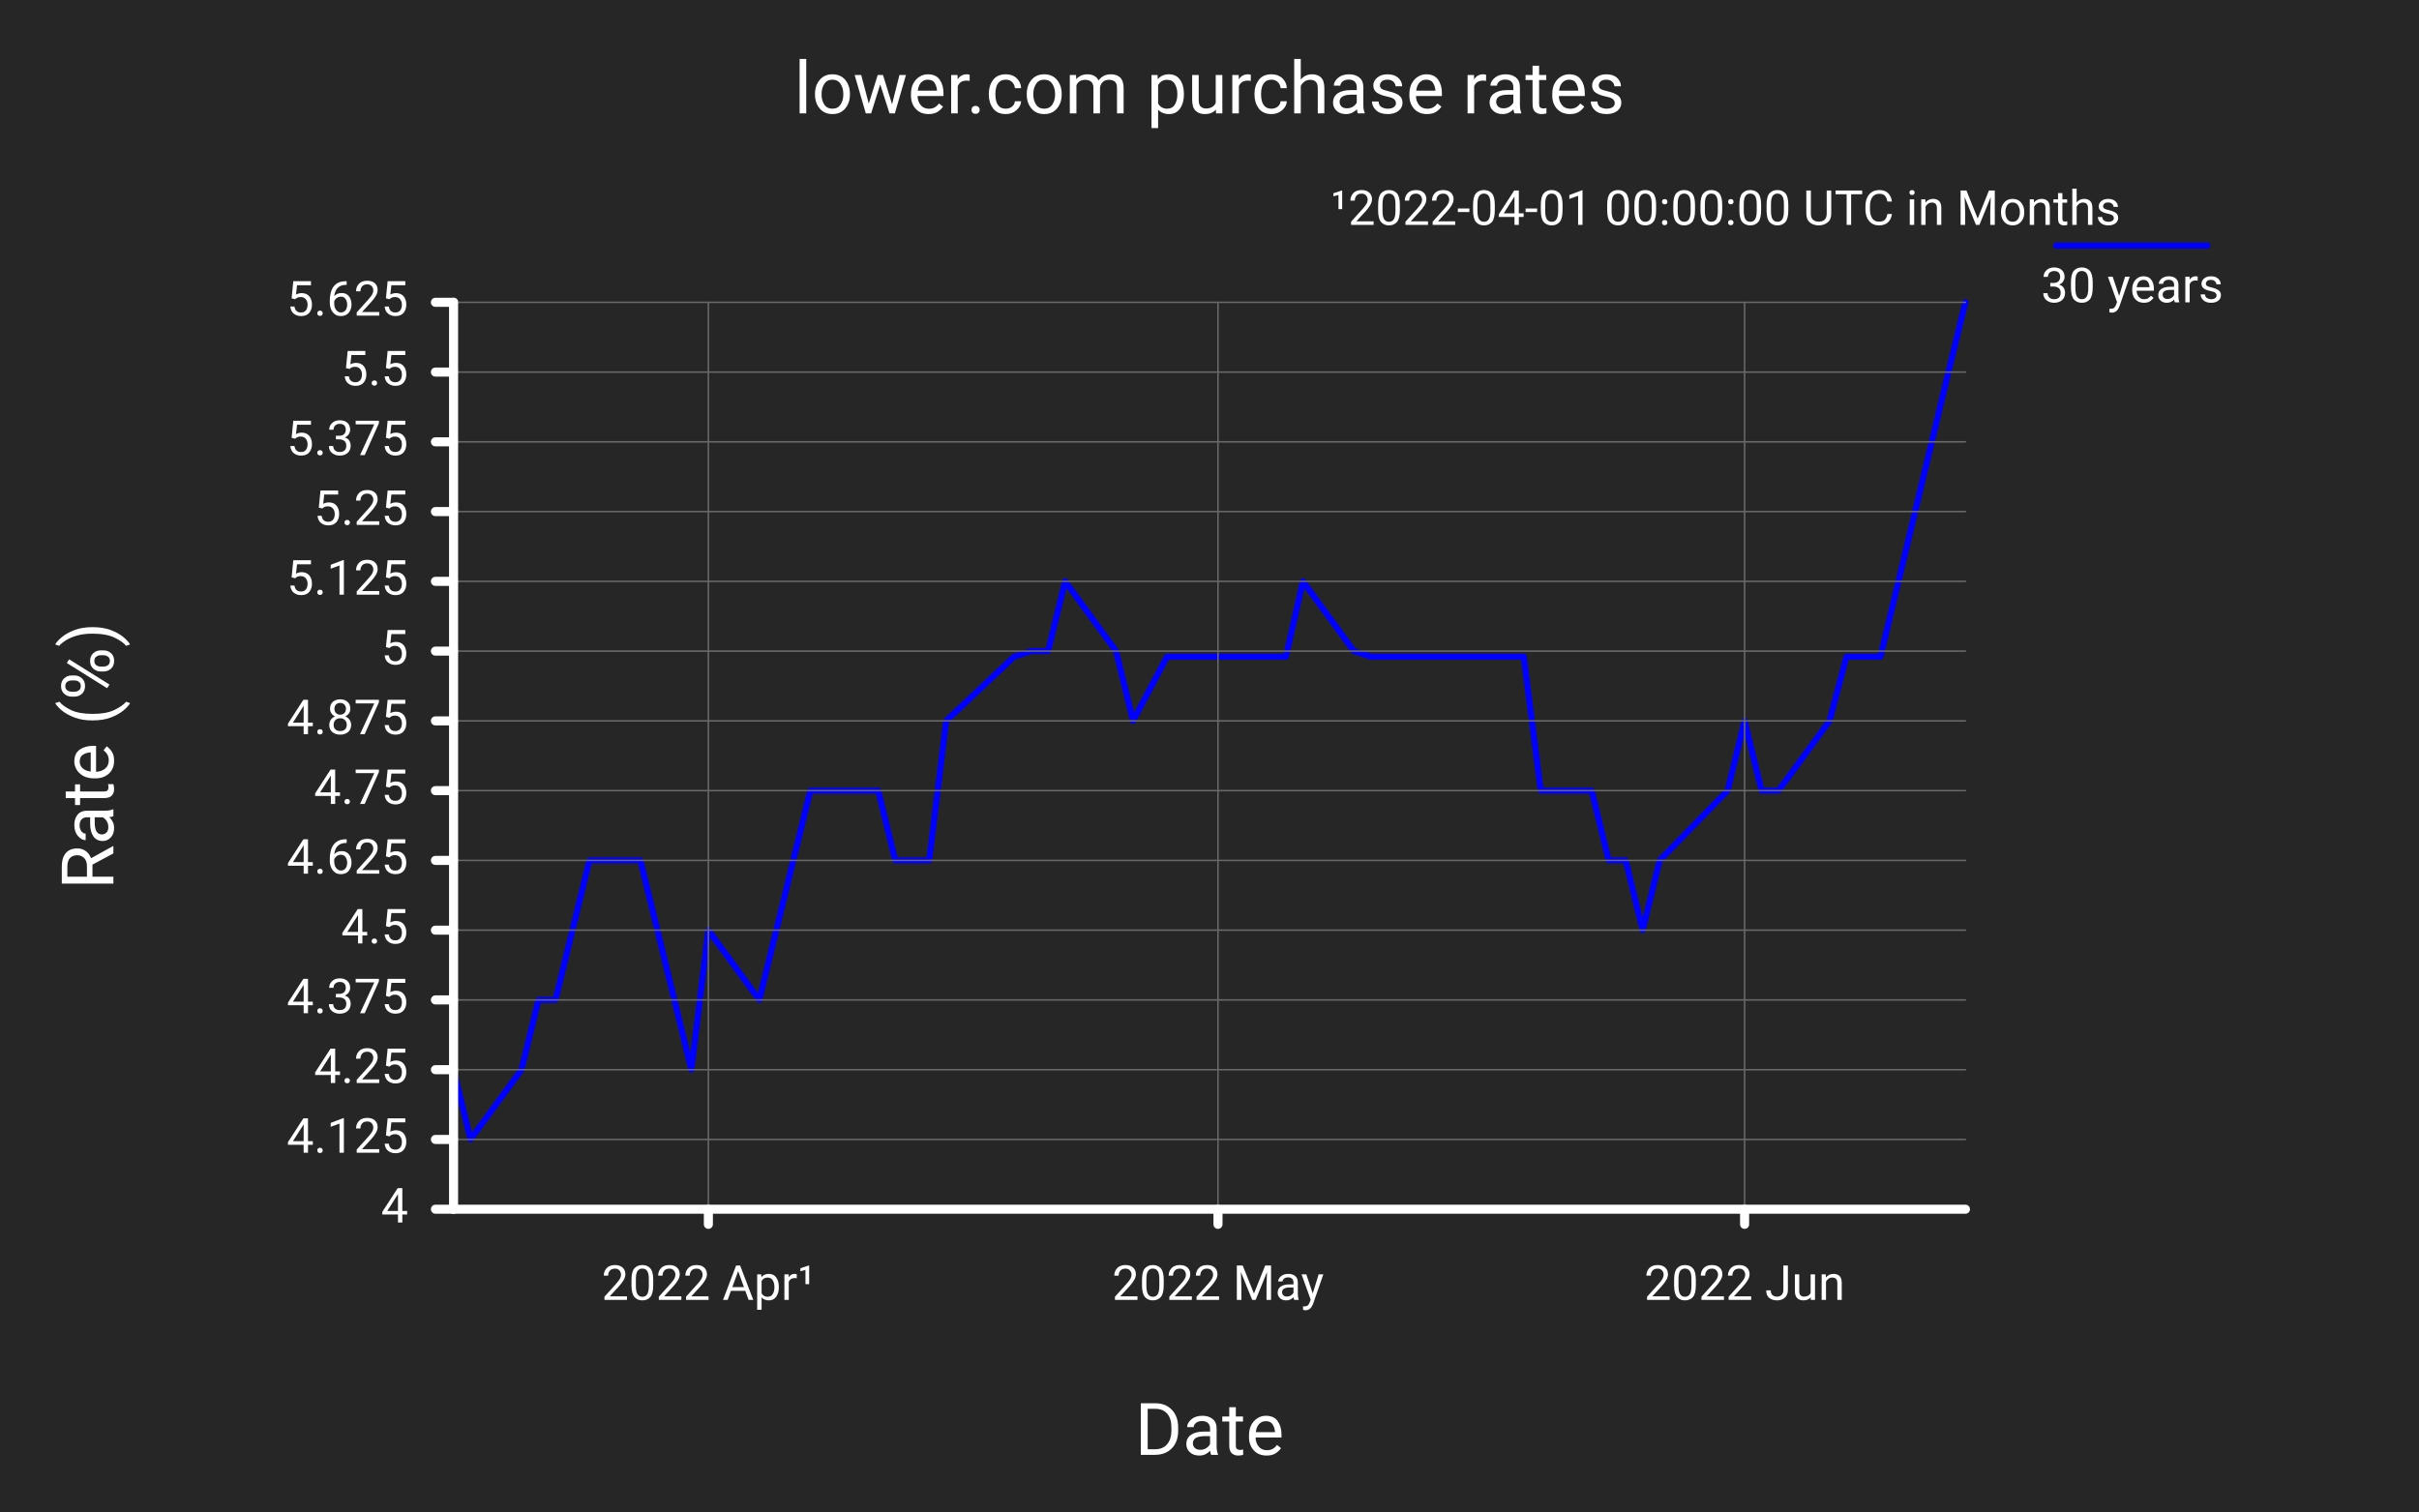
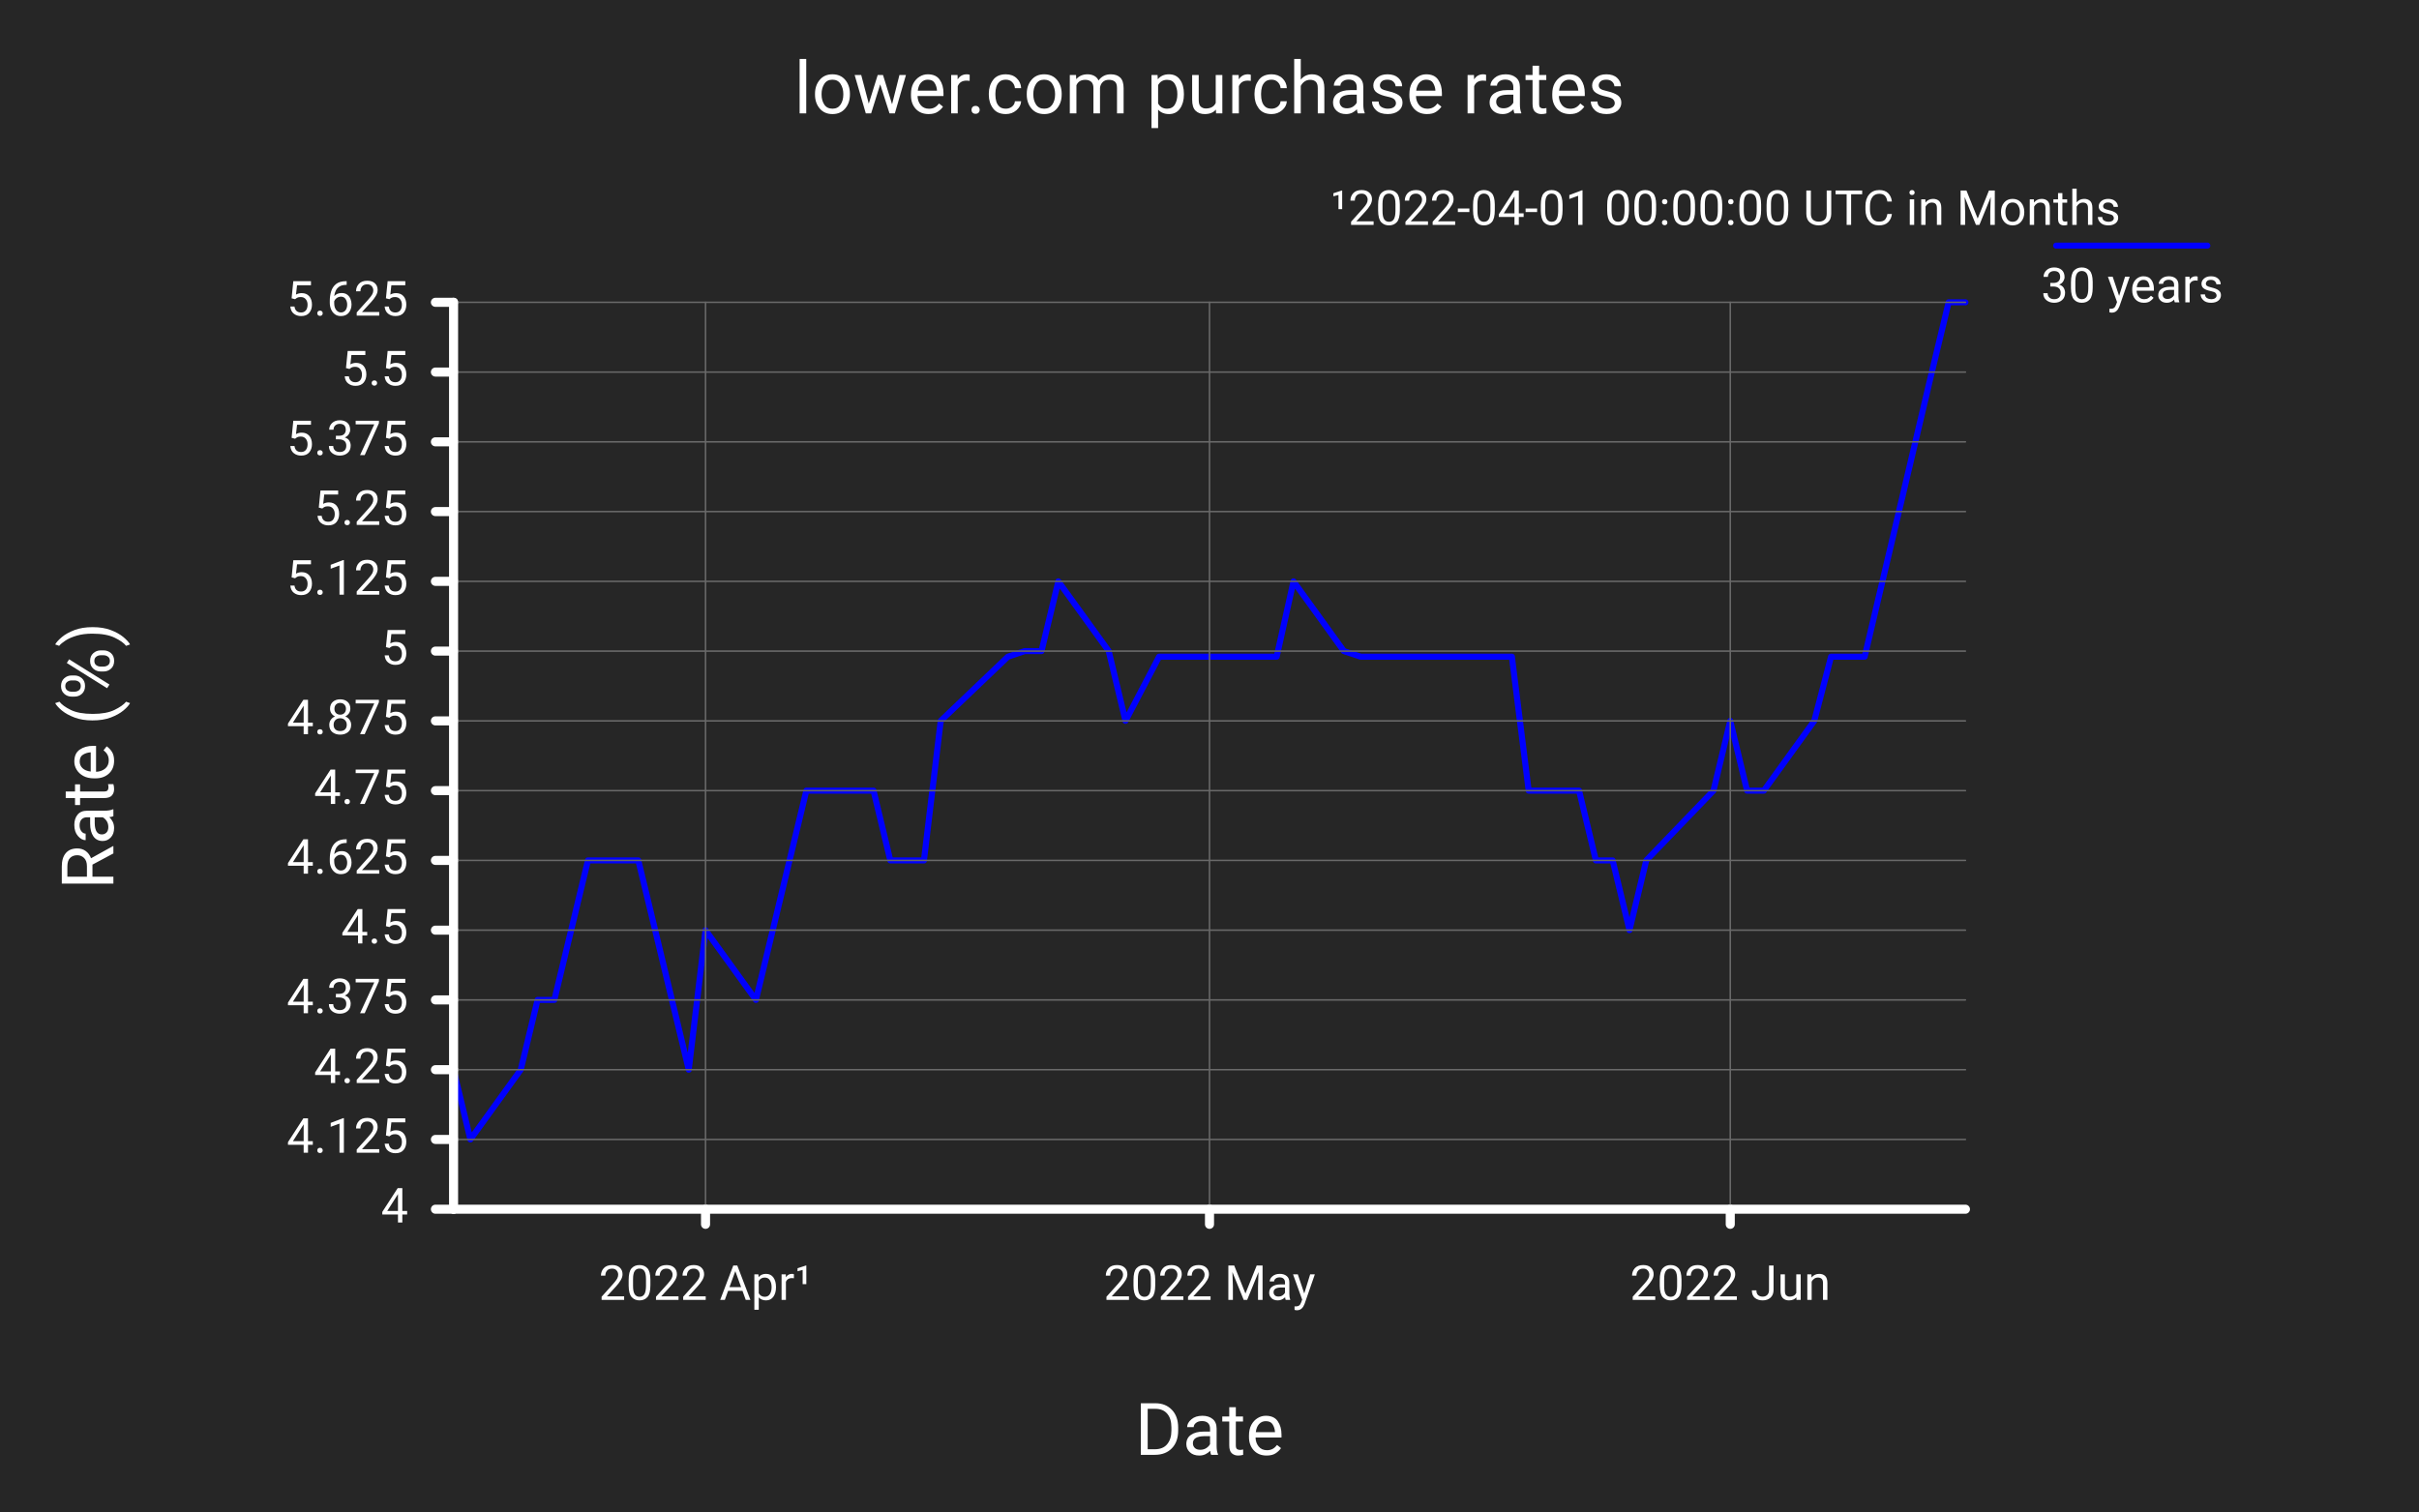
<svg xmlns="http://www.w3.org/2000/svg" class="poloto" width="800" height="500" viewBox="0 0 800 500">
  <style>.poloto{stroke-linecap:round;stroke-linejoin:round;font-family:Roboto,sans-serif;font-size:16px;}.poloto_background{fill:#262626;}.poloto_scatter{stroke-width:7}.poloto_tick_line{stroke:dimgray;stroke-width:0.5}.poloto_line{stroke-width:2}.poloto_text{fill: white;}.poloto_axis_lines{stroke: white;stroke-width:3;fill:none;stroke-dasharray:none}.poloto_title{font-size:24px;dominant-baseline:start;text-anchor:middle;}.poloto_xname{font-size:24px;dominant-baseline:start;text-anchor:middle;}.poloto_yname{font-size:24px;dominant-baseline:start;text-anchor:middle;}.poloto0stroke{stroke:blue;}.poloto1stroke{stroke:red;}.poloto2stroke{stroke:green;}.poloto3stroke{stroke:gold;}.poloto4stroke{stroke:aqua;}.poloto5stroke{stroke:lime;}.poloto6stroke{stroke:orange;}.poloto7stroke{stroke:chocolate;}.poloto0fill{fill:blue;}.poloto1fill{fill:red;}.poloto2fill{fill:green;}.poloto3fill{fill:gold;}.poloto4fill{fill:aqua;}.poloto5fill{fill:lime;}.poloto6fill{fill:orange;}.poloto7fill{fill:chocolate;}</style>
  <circle r="1e5" class="poloto_background" />
  <text class="poloto_text poloto_legend_text" x="675" y="100">30 years</text>
  <line class="poloto_line poloto_legend_icon poloto0stroke poloto0legend" stroke="black" x1="680" x2="730" y1="81.25" y2="81.25" />
-   <path class="poloto_line poloto0stroke" fill="none" stroke="black" d=" M 150.00 353.85 L 155.62 376.92 L 172.47 353.85 L 178.09 330.77 L 183.71 330.77 L 183.71 330.77 L 194.94 284.62 L 211.80 284.62 L 217.42 307.69 L 223.03 330.77 L 228.65 353.85 L 234.27 307.69 L 251.12 330.77 L 256.74 307.69 L 262.36 284.62 L 267.98 261.54 L 273.60 261.54 L 290.45 261.54 L 296.07 284.62 L 301.69 284.62 L 307.30 284.62 L 312.92 238.46 L 335.39 217.23 L 341.01 215.38 L 346.63 215.38 L 352.25 192.31 L 369.10 215.38 L 374.72 238.46 L 385.96 217.23 L 391.57 217.23 L 408.43 217.23 L 414.04 217.23 L 419.66 217.23 L 425.28 217.23 L 430.90 192.31 L 447.75 215.38 L 453.37 217.23 L 453.37 217.23 L 458.99 217.23 L 464.61 217.23 L 470.22 217.23 L 487.08 217.23 L 492.70 217.23 L 498.31 217.23 L 498.31 217.23 L 503.93 217.23 L 509.55 261.54 L 526.40 261.54 L 532.02 284.62 L 537.64 284.62 L 543.26 307.69 L 548.88 284.62 L 571.35 261.54 L 576.97 238.46 L 582.58 261.54 L 588.20 261.54 L 605.06 238.46 L 610.67 217.23 L 616.29 217.23 L 621.91 217.23 L 644.38 123.08 L 650.00 100.00" />
+   <path class="poloto_line poloto0stroke" fill="none" stroke="black" d=" M 150.00 353.85 L 155.56 376.92 L 172.22 353.85 L 177.78 330.77 L 183.33 330.77 L 183.33 330.77 L 194.44 284.62 L 211.11 284.62 L 216.67 307.69 L 222.22 330.77 L 227.78 353.85 L 233.33 307.69 L 250.00 330.77 L 255.56 307.69 L 261.11 284.62 L 266.67 261.54 L 272.22 261.54 L 288.89 261.54 L 294.44 284.62 L 300.00 284.62 L 305.56 284.62 L 311.11 238.46 L 333.33 217.23 L 338.89 215.38 L 344.44 215.38 L 350.00 192.31 L 366.67 215.38 L 372.22 238.46 L 383.33 217.23 L 388.89 217.23 L 405.56 217.23 L 411.11 217.23 L 416.67 217.23 L 422.22 217.23 L 427.78 192.31 L 444.44 215.38 L 450.00 217.23 L 450.00 217.23 L 455.56 217.23 L 461.11 217.23 L 466.67 217.23 L 483.33 217.23 L 488.89 217.23 L 494.44 217.23 L 494.44 217.23 L 500.00 217.23 L 505.56 261.54 L 522.22 261.54 L 527.78 284.62 L 533.33 284.62 L 538.89 307.69 L 544.44 284.62 L 566.67 261.54 L 572.22 238.46 L 577.78 261.54 L 583.33 261.54 L 600.00 238.46 L 605.56 217.23 L 611.11 217.23 L 616.67 217.23 L 638.89 123.08 L 644.44 100.00 L 650.00 100.00" />
  <text class="poloto_labels poloto_text poloto_title" x="400" y="37.5">lower.com purchase rates</text>
  <text class="poloto_labels poloto_text poloto_xname" x="400" y="481.25">Date</text>
  <text class="poloto_labels poloto_text poloto_yname" transform="rotate(-90,37.5,250)" x="37.5" y="250">Rate (%)</text>
  <text class="poloto_tick_labels poloto_text" dominant-baseline="middle" text-anchor="start" x="150" y="70" />
  <line class="poloto_axis_lines" stroke="black" x1="150" x2="144" y1="400" y2="400" />
  <line class="poloto_tick_line" stroke="black" x1="150" x2="650" y1="400" y2="400" />
  <text class="poloto_tick_labels poloto_text" dominant-baseline="middle" text-anchor="end" x="135" y="400">4</text>
  <line class="poloto_axis_lines" stroke="black" x1="150" x2="144" y1="376.923" y2="376.923" />
  <line class="poloto_tick_line" stroke="black" x1="150" x2="650" y1="376.923" y2="376.923" />
  <text class="poloto_tick_labels poloto_text" dominant-baseline="middle" text-anchor="end" x="135" y="376.923">4.125</text>
  <line class="poloto_axis_lines" stroke="black" x1="150" x2="144" y1="353.846" y2="353.846" />
  <line class="poloto_tick_line" stroke="black" x1="150" x2="650" y1="353.846" y2="353.846" />
  <text class="poloto_tick_labels poloto_text" dominant-baseline="middle" text-anchor="end" x="135" y="353.846">4.25</text>
  <line class="poloto_axis_lines" stroke="black" x1="150" x2="144" y1="330.769" y2="330.769" />
  <line class="poloto_tick_line" stroke="black" x1="150" x2="650" y1="330.769" y2="330.769" />
  <text class="poloto_tick_labels poloto_text" dominant-baseline="middle" text-anchor="end" x="135" y="330.769">4.375</text>
  <line class="poloto_axis_lines" stroke="black" x1="150" x2="144" y1="307.692" y2="307.692" />
  <line class="poloto_tick_line" stroke="black" x1="150" x2="650" y1="307.692" y2="307.692" />
  <text class="poloto_tick_labels poloto_text" dominant-baseline="middle" text-anchor="end" x="135" y="307.692">4.5</text>
  <line class="poloto_axis_lines" stroke="black" x1="150" x2="144" y1="284.615" y2="284.615" />
  <line class="poloto_tick_line" stroke="black" x1="150" x2="650" y1="284.615" y2="284.615" />
  <text class="poloto_tick_labels poloto_text" dominant-baseline="middle" text-anchor="end" x="135" y="284.615">4.625</text>
  <line class="poloto_axis_lines" stroke="black" x1="150" x2="144" y1="261.538" y2="261.538" />
  <line class="poloto_tick_line" stroke="black" x1="150" x2="650" y1="261.538" y2="261.538" />
  <text class="poloto_tick_labels poloto_text" dominant-baseline="middle" text-anchor="end" x="135" y="261.538">4.75</text>
  <line class="poloto_axis_lines" stroke="black" x1="150" x2="144" y1="238.462" y2="238.462" />
  <line class="poloto_tick_line" stroke="black" x1="150" x2="650" y1="238.462" y2="238.462" />
  <text class="poloto_tick_labels poloto_text" dominant-baseline="middle" text-anchor="end" x="135" y="238.462">4.875</text>
  <line class="poloto_axis_lines" stroke="black" x1="150" x2="144" y1="215.385" y2="215.385" />
  <line class="poloto_tick_line" stroke="black" x1="150" x2="650" y1="215.385" y2="215.385" />
  <text class="poloto_tick_labels poloto_text" dominant-baseline="middle" text-anchor="end" x="135" y="215.385">5</text>
  <line class="poloto_axis_lines" stroke="black" x1="150" x2="144" y1="192.308" y2="192.308" />
  <line class="poloto_tick_line" stroke="black" x1="150" x2="650" y1="192.308" y2="192.308" />
  <text class="poloto_tick_labels poloto_text" dominant-baseline="middle" text-anchor="end" x="135" y="192.308">5.125</text>
  <line class="poloto_axis_lines" stroke="black" x1="150" x2="144" y1="169.231" y2="169.231" />
  <line class="poloto_tick_line" stroke="black" x1="150" x2="650" y1="169.231" y2="169.231" />
  <text class="poloto_tick_labels poloto_text" dominant-baseline="middle" text-anchor="end" x="135" y="169.231">5.25</text>
  <line class="poloto_axis_lines" stroke="black" x1="150" x2="144" y1="146.154" y2="146.154" />
  <line class="poloto_tick_line" stroke="black" x1="150" x2="650" y1="146.154" y2="146.154" />
  <text class="poloto_tick_labels poloto_text" dominant-baseline="middle" text-anchor="end" x="135" y="146.154">5.375</text>
  <line class="poloto_axis_lines" stroke="black" x1="150" x2="144" y1="123.077" y2="123.077" />
  <line class="poloto_tick_line" stroke="black" x1="150" x2="650" y1="123.077" y2="123.077" />
  <text class="poloto_tick_labels poloto_text" dominant-baseline="middle" text-anchor="end" x="135" y="123.077">5.5</text>
  <line class="poloto_axis_lines" stroke="black" x1="150" x2="144" y1="100" y2="100" />
  <line class="poloto_tick_line" stroke="black" x1="150" x2="650" y1="100" y2="100" />
  <text class="poloto_tick_labels poloto_text" dominant-baseline="middle" text-anchor="end" x="135" y="100">5.625</text>
  <text class="poloto_tick_labels poloto_text" dominant-baseline="middle" text-anchor="start" x="440" y="70">¹2022-04-01 00:00:00 UTC in Months</text>
-   <line class="poloto_axis_lines" stroke="black" x1="234.27" x2="234.27" y1="400" y2="405" />
-   <line class="poloto_tick_line" stroke="black" x1="234.27" x2="234.27" y1="400" y2="100" />
-   <text class="poloto_tick_labels poloto_text" dominant-baseline="start" text-anchor="middle" x="234.27" y="430">2022 Apr¹</text>
-   <line class="poloto_axis_lines" stroke="black" x1="402.809" x2="402.809" y1="400" y2="405" />
-   <line class="poloto_tick_line" stroke="black" x1="402.809" x2="402.809" y1="400" y2="100" />
-   <text class="poloto_tick_labels poloto_text" dominant-baseline="start" text-anchor="middle" x="402.809" y="430">2022 May</text>
-   <line class="poloto_axis_lines" stroke="black" x1="576.966" x2="576.966" y1="400" y2="405" />
-   <line class="poloto_tick_line" stroke="black" x1="576.966" x2="576.966" y1="400" y2="100" />
-   <text class="poloto_tick_labels poloto_text" dominant-baseline="start" text-anchor="middle" x="576.966" y="430">2022 Jun</text>
+   <line class="poloto_axis_lines" stroke="black" x1="233.333" x2="233.333" y1="400" y2="405" />
+   <line class="poloto_tick_line" stroke="black" x1="233.333" x2="233.333" y1="400" y2="100" />
+   <text class="poloto_tick_labels poloto_text" dominant-baseline="start" text-anchor="middle" x="233.333" y="430">2022 Apr¹</text>
+   <line class="poloto_axis_lines" stroke="black" x1="400" x2="400" y1="400" y2="405" />
+   <line class="poloto_tick_line" stroke="black" x1="400" x2="400" y1="400" y2="100" />
+   <text class="poloto_tick_labels poloto_text" dominant-baseline="start" text-anchor="middle" x="400" y="430">2022 May</text>
+   <line class="poloto_axis_lines" stroke="black" x1="572.222" x2="572.222" y1="400" y2="405" />
+   <line class="poloto_tick_line" stroke="black" x1="572.222" x2="572.222" y1="400" y2="100" />
+   <text class="poloto_tick_labels poloto_text" dominant-baseline="start" text-anchor="middle" x="572.222" y="430">2022 Jun</text>
  <path stroke="black" fill="none" class="poloto_axis_lines" d=" M 150 400 L 650 400" />
  <path stroke="black" fill="none" class="poloto_axis_lines" d=" M 150 400 L 150 100" />
</svg>
